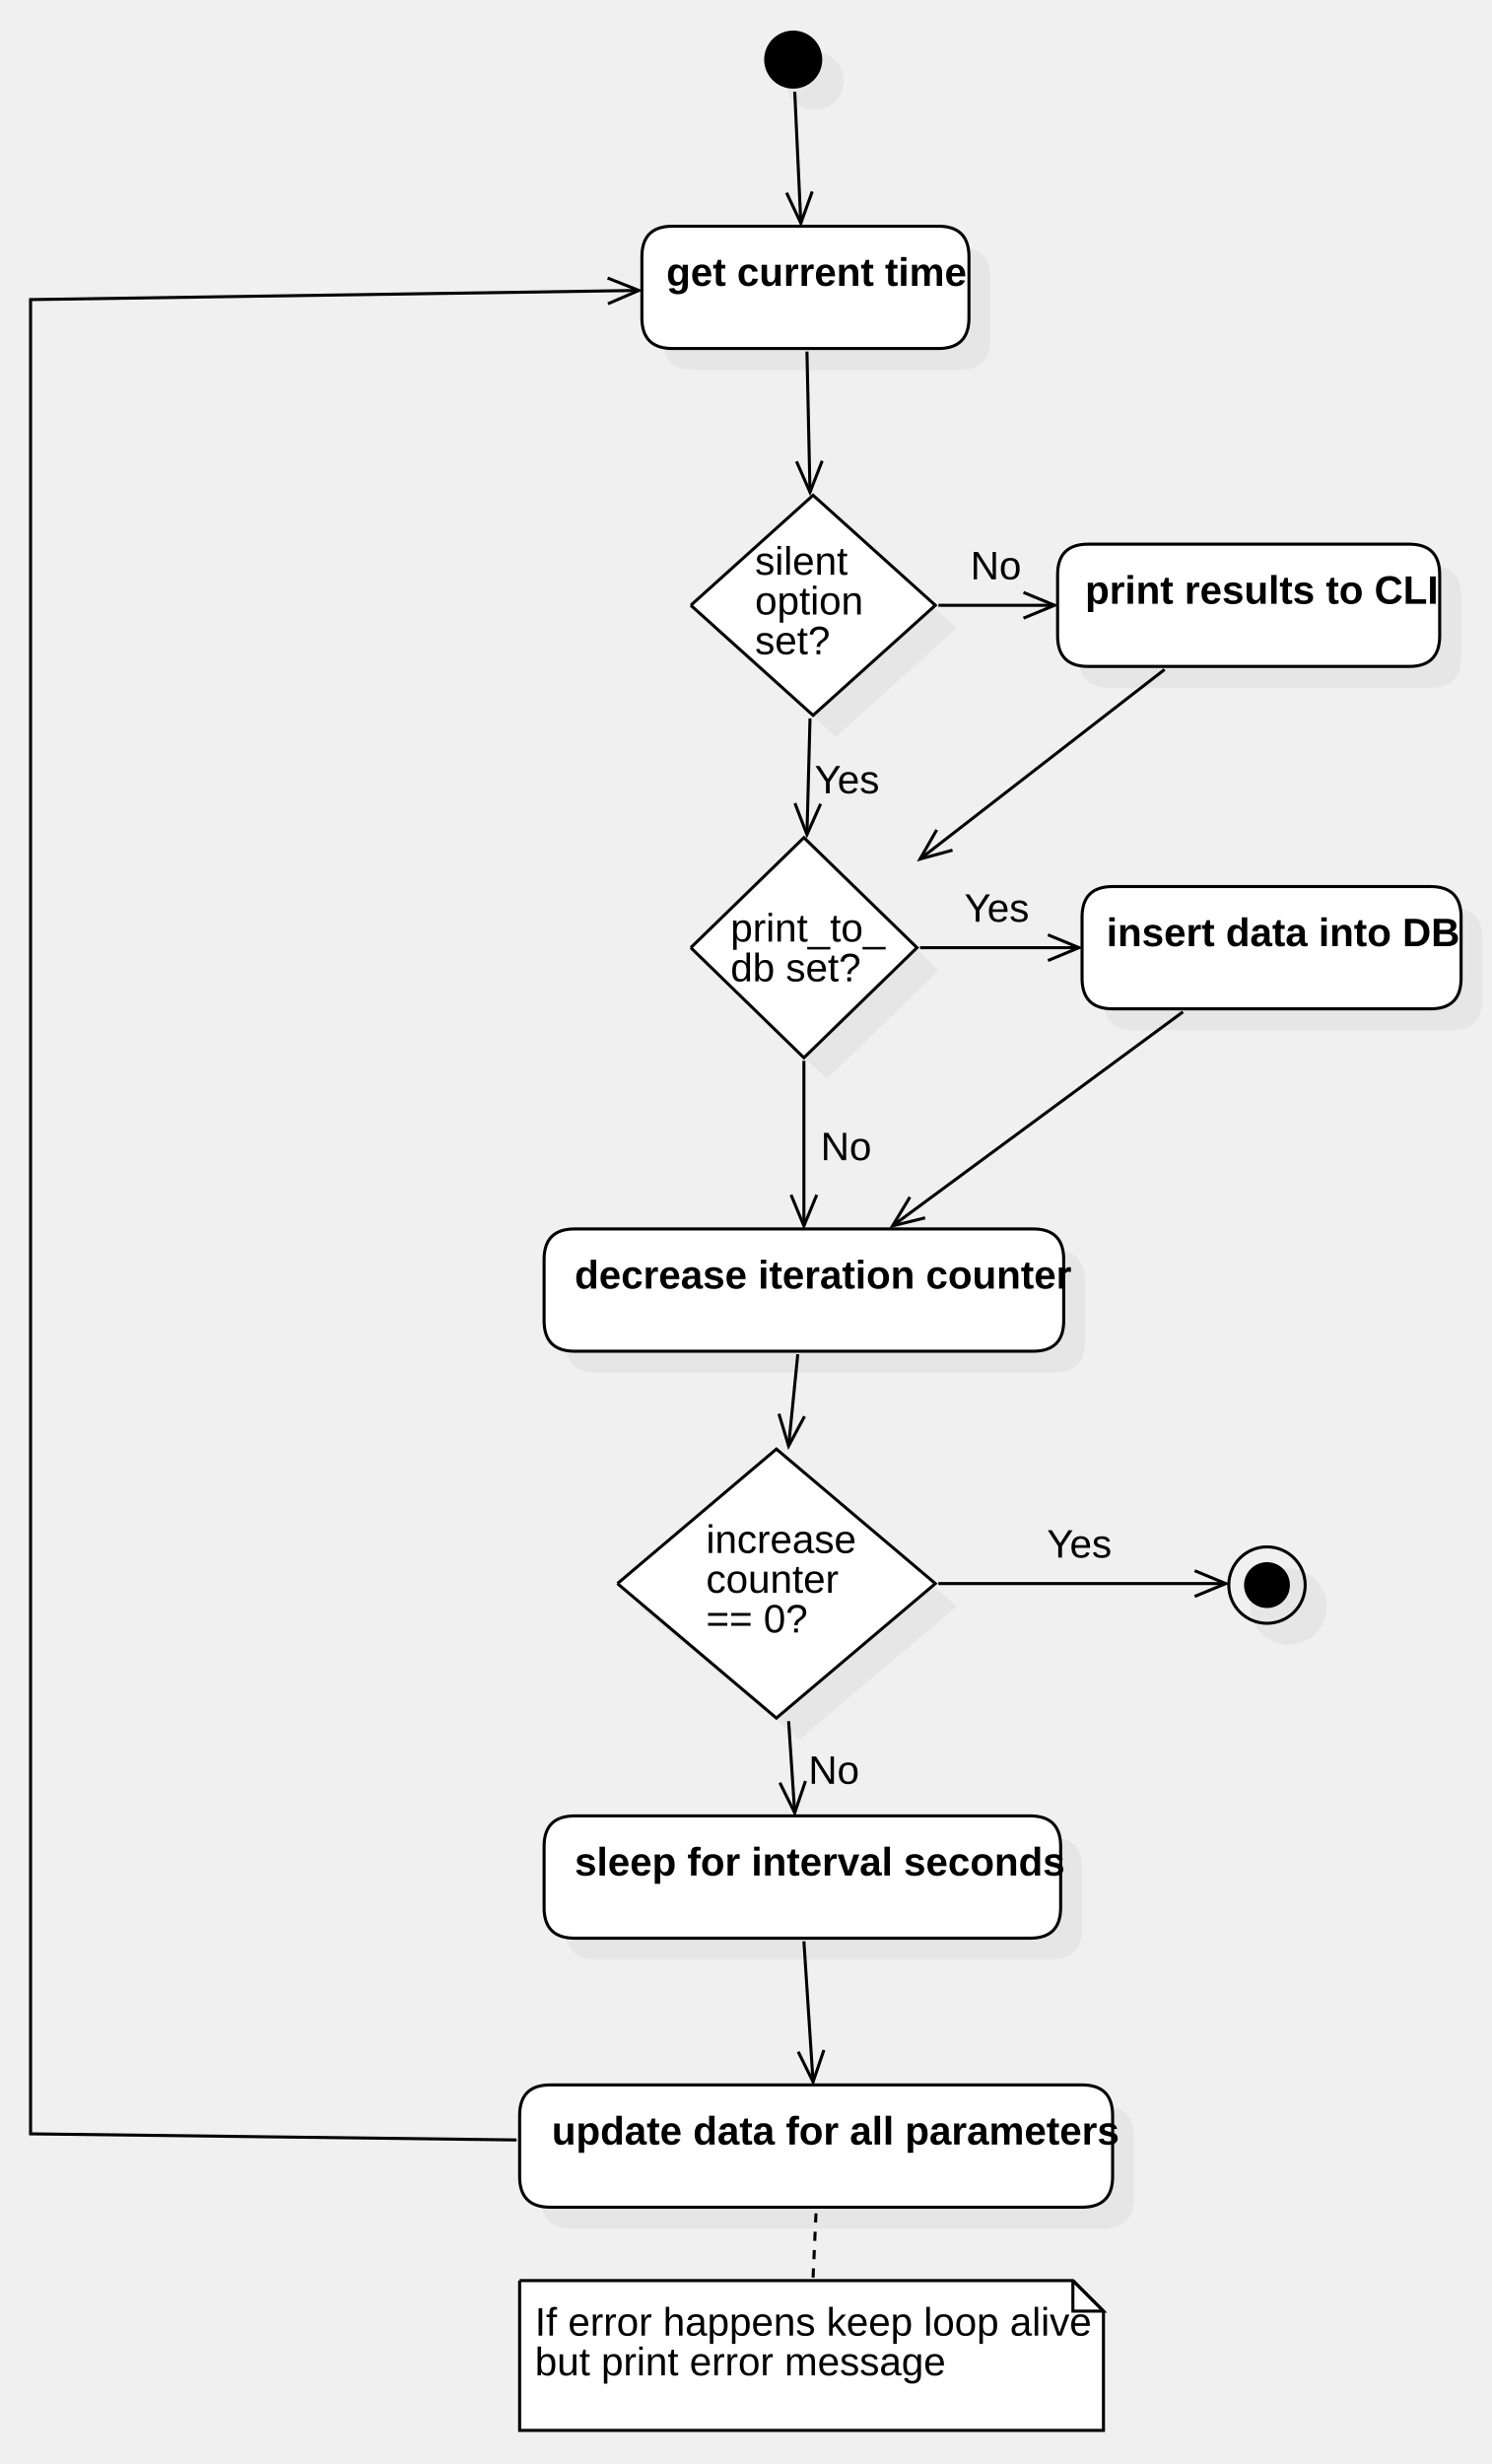
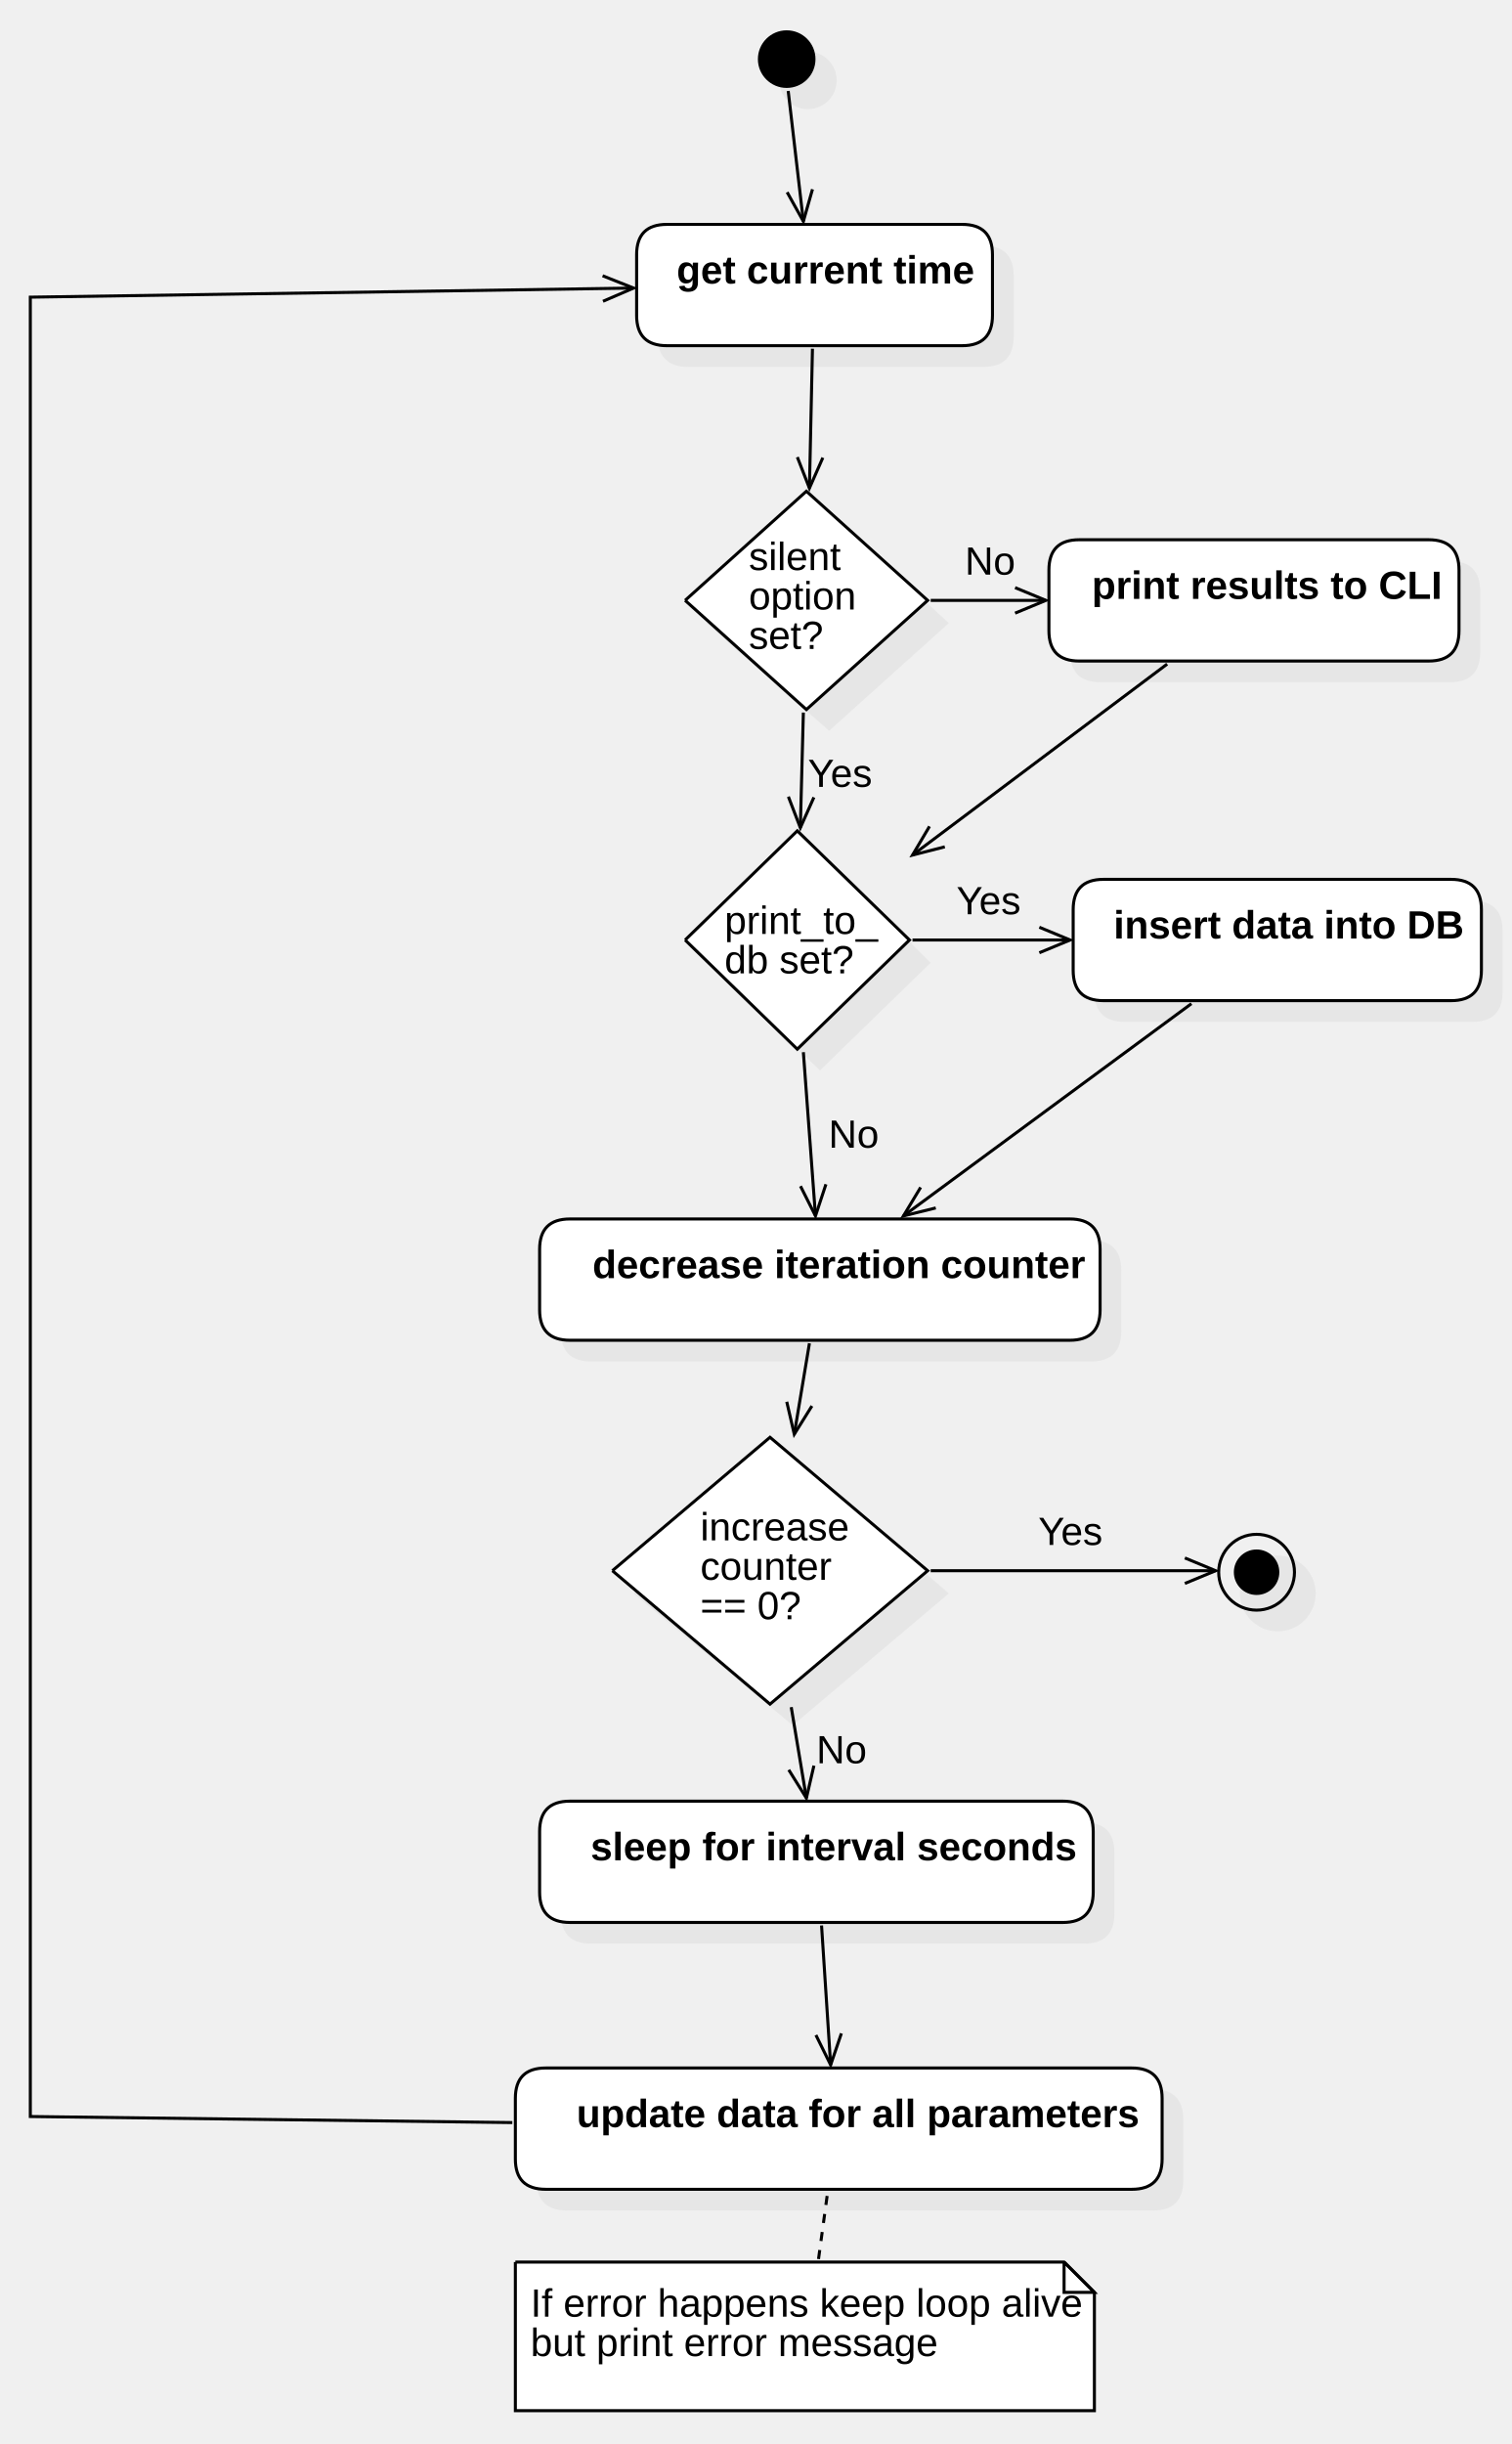
- <svg xmlns="http://www.w3.org/2000/svg" version="1.1" width="488" height="806">
+ <svg xmlns="http://www.w3.org/2000/svg" version="1.1" width="498.662" height="806">
  <defs />
  <g>
    <g transform="translate(-62,-78) scale(1,1)">
      <path fill="#C0C0C0" stroke="none" d="M 319 104.5 C 319 99.253 323.253 95 328.5 95 C 333.747 95 338 99.253 338 104.5 C 338 109.747 333.747 114 328.5 114 C 323.253 114 319 109.747 319 104.5 Z" opacity="0.2" />
    </g>
    <g transform="translate(-62,-78) scale(1,1)">
      <path fill="#000000" stroke="none" d="M 312 97.5 C 312 92.253 316.253 88 321.5 88 C 326.747 88 331 92.253 331 97.5 C 331 102.747 326.747 107 321.5 107 C 316.253 107 312 102.747 312 97.5 Z" />
    </g>
    <g transform="translate(-62,-78) scale(1,1)">
-       <path fill="#C0C0C0" stroke="none" d="M 289 159 L 376 159 Q 386 159 386 169 L 386 189 Q 386 199 376 199 L 289 199 Q 279 199 279 189 L 279 169 Q 279 159 289 159 Z" opacity="0.2" />
-     </g>
-     <g transform="translate(-62,-78) scale(1,1)">
-       <path fill="#ffffff" stroke="none" d="M 282 152 L 369 152 Q 379 152 379 162 L 379 182 Q 379 192 369 192 L 282 192 Q 272 192 272 182 L 272 162 Q 272 152 282 152 Z" />
-     </g>
-     <g transform="translate(-62,-78) scale(1,1)">
-       <path fill="none" stroke="#000000" d="M 282 152 L 369 152 Q 379 152 379 162 L 379 182 Q 379 192 369 192 L 282 192 Q 272 192 272 182 L 272 162 Q 272 152 282 152 Z" stroke-miterlimit="10" />
-     </g>
-     <g transform="translate(-62,-78) scale(1,1)">
-       <g>
-         <path fill="none" stroke="none" />
-         <text fill="#000000" stroke="none" font-family="Arial" font-size="13px" font-style="normal" font-weight="bold" text-decoration="none" x="280" y="171.5">get current time</text>
+       <path fill="#C0C0C0" stroke="none" d="M 289 159 L 386.38 159 Q 396.38 159 396.38 169 L 396.38 189 Q 396.38 199 386.38 199 L 289 199 Q 279 199 279 189 L 279 169 Q 279 159 289 159 Z" opacity="0.2" />
+     </g>
+     <g transform="translate(-62,-78) scale(1,1)">
+       <path fill="#ffffff" stroke="none" d="M 282 152 L 379.38 152 Q 389.38 152 389.38 162 L 389.38 182 Q 389.38 192 379.38 192 L 282 192 Q 272 192 272 182 L 272 162 Q 272 152 282 152 Z" />
+     </g>
+     <g transform="translate(-62,-78) scale(1,1)">
+       <path fill="none" stroke="#000000" d="M 282 152 L 379.38 152 Q 389.38 152 389.38 162 L 389.38 182 Q 389.38 192 379.38 192 L 282 192 Q 272 192 272 182 L 272 162 Q 272 152 282 152 Z" stroke-miterlimit="10" />
+     </g>
+     <g transform="translate(-62,-78) scale(1,1)">
+       <g>
+         <path fill="none" stroke="none" />
+         <text fill="#000000" stroke="none" font-family="Arial" font-size="13px" font-style="normal" font-weight="bold" text-decoration="none" x="285.19" y="171.5">get current time</text>
      </g>
    </g>
    <g transform="translate(-62,-78) scale(1,1)">
      <path fill="#C0C0C0" stroke="none" d="M 295 283.5 L 335.5 247 L 375 283.5 L 335.5 319 L 295 283.5" opacity="0.2" />
    </g>
    <g transform="translate(-62,-78) scale(1,1)">
      <path fill="#ffffff" stroke="none" d="M 288 276 L 328 240 L 368 276 L 328 312 L 288 276" />
    </g>
    <g transform="translate(-62,-78) scale(1,1)">
      <path fill="none" stroke="#000000" d="M 288 276 L 328 240 L 368 276 L 328 312 L 288 276 L 288 276" stroke-miterlimit="10" />
    </g>
    <g transform="translate(-62,-78) scale(1,1)">
      <path fill="#C0C0C0" stroke="none" d="M 295 395.5 L 332.5 359 L 369 395.5 L 332.5 431 L 295 395.5" opacity="0.2" />
    </g>
    <g transform="translate(-62,-78) scale(1,1)">
      <path fill="#ffffff" stroke="none" d="M 288 388 L 325 352 L 362 388 L 325 424 L 288 388" />
    </g>
    <g transform="translate(-62,-78) scale(1,1)">
      <path fill="none" stroke="#000000" d="M 288 388 L 325 352 L 362 388 L 325 424 L 288 388 L 288 388" stroke-miterlimit="10" />
    </g>
    <g transform="translate(-62,-78) scale(1,1)">
-       <path fill="#C0C0C0" stroke="none" d="M 425 263 L 530 263 Q 540 263 540 273 L 540 293 Q 540 303 530 303 L 425 303 Q 415 303 415 293 L 415 273 Q 415 263 425 263 Z" opacity="0.2" />
-     </g>
-     <g transform="translate(-62,-78) scale(1,1)">
-       <path fill="#ffffff" stroke="none" d="M 418 256 L 523 256 Q 533 256 533 266 L 533 286 Q 533 296 523 296 L 418 296 Q 408 296 408 286 L 408 266 Q 408 256 418 256 Z" />
-     </g>
-     <g transform="translate(-62,-78) scale(1,1)">
-       <path fill="none" stroke="#000000" d="M 418 256 L 523 256 Q 533 256 533 266 L 533 286 Q 533 296 523 296 L 418 296 Q 408 296 408 286 L 408 266 Q 408 256 418 256 Z" stroke-miterlimit="10" />
-     </g>
-     <g transform="translate(-62,-78) scale(1,1)">
-       <g>
-         <path fill="none" stroke="none" />
-         <text fill="#000000" stroke="none" font-family="Arial" font-size="13px" font-style="normal" font-weight="bold" text-decoration="none" x="417" y="275.5">print results to CLI</text>
-       </g>
-     </g>
-     <g transform="translate(-62,-78) scale(1,1)">
-       <path fill="#C0C0C0" stroke="none" d="M 433 375 L 537 375 Q 547 375 547 385 L 547 405 Q 547 415 537 415 L 433 415 Q 423 415 423 405 L 423 385 Q 423 375 433 375 Z" opacity="0.2" />
-     </g>
-     <g transform="translate(-62,-78) scale(1,1)">
-       <path fill="#ffffff" stroke="none" d="M 426 368 L 530 368 Q 540 368 540 378 L 540 398 Q 540 408 530 408 L 426 408 Q 416 408 416 398 L 416 378 Q 416 368 426 368 Z" />
-     </g>
-     <g transform="translate(-62,-78) scale(1,1)">
-       <path fill="none" stroke="#000000" d="M 426 368 L 530 368 Q 540 368 540 378 L 540 398 Q 540 408 530 408 L 426 408 Q 416 408 416 398 L 416 378 Q 416 368 426 368 Z" stroke-miterlimit="10" />
-     </g>
-     <g transform="translate(-62,-78) scale(1,1)">
-       <g>
-         <path fill="none" stroke="none" />
-         <text fill="#000000" stroke="none" font-family="Arial" font-size="13px" font-style="normal" font-weight="bold" text-decoration="none" x="424" y="387.5">insert data into DB</text>
-       </g>
-     </g>
-     <g transform="translate(-62,-78) scale(1,1)">
-       <path fill="none" stroke="#000000" d="M 322 108 L 324 151" stroke-miterlimit="10" />
-     </g>
-     <g transform="translate(-62,-78) scale(1,1)">
-       <path fill="none" stroke="#000000" d="M 319.323 141.044 L 324 151 L 327.733 140.653" stroke-miterlimit="10" />
-     </g>
-     <g transform="translate(-62,-78) scale(1,1)">
-       <path fill="none" stroke="#000000" d="M 326 193 L 327 239" stroke-miterlimit="10" />
-     </g>
-     <g transform="translate(-62,-78) scale(1,1)">
-       <path fill="none" stroke="#000000" d="M 322.571 228.931 L 327 239 L 330.988 228.748" stroke-miterlimit="10" />
+       <path fill="#C0C0C0" stroke="none" d="M 425 263 L 540.271 263 Q 550.271 263 550.271 273 L 550.271 293 Q 550.271 303 540.271 303 L 425 303 Q 415 303 415 293 L 415 273 Q 415 263 425 263 Z" opacity="0.2" />
+     </g>
+     <g transform="translate(-62,-78) scale(1,1)">
+       <path fill="#ffffff" stroke="none" d="M 418 256 L 533.271 256 Q 543.271 256 543.271 266 L 543.271 286 Q 543.271 296 533.271 296 L 418 296 Q 408 296 408 286 L 408 266 Q 408 256 418 256 Z" />
+     </g>
+     <g transform="translate(-62,-78) scale(1,1)">
+       <path fill="none" stroke="#000000" d="M 418 256 L 533.271 256 Q 543.271 256 543.271 266 L 543.271 286 Q 543.271 296 533.271 296 L 418 296 Q 408 296 408 286 L 408 266 Q 408 256 418 256 Z" stroke-miterlimit="10" />
+     </g>
+     <g transform="translate(-62,-78) scale(1,1)">
+       <g>
+         <path fill="none" stroke="none" />
+         <text fill="#000000" stroke="none" font-family="Arial" font-size="13px" font-style="normal" font-weight="bold" text-decoration="none" x="422.136" y="275.5">print results to CLI</text>
+       </g>
+     </g>
+     <g transform="translate(-62,-78) scale(1,1)">
+       <path fill="#C0C0C0" stroke="none" d="M 433 375 L 547.662 375 Q 557.662 375 557.662 385 L 557.662 405 Q 557.662 415 547.662 415 L 433 415 Q 423 415 423 405 L 423 385 Q 423 375 433 375 Z" opacity="0.2" />
+     </g>
+     <g transform="translate(-62,-78) scale(1,1)">
+       <path fill="#ffffff" stroke="none" d="M 426 368 L 540.662 368 Q 550.662 368 550.662 378 L 550.662 398 Q 550.662 408 540.662 408 L 426 408 Q 416 408 416 398 L 416 378 Q 416 368 426 368 Z" />
+     </g>
+     <g transform="translate(-62,-78) scale(1,1)">
+       <path fill="none" stroke="#000000" d="M 426 368 L 540.662 368 Q 550.662 368 550.662 378 L 550.662 398 Q 550.662 408 540.662 408 L 426 408 Q 416 408 416 398 L 416 378 Q 416 368 426 368 Z" stroke-miterlimit="10" />
+     </g>
+     <g transform="translate(-62,-78) scale(1,1)">
+       <g>
+         <path fill="none" stroke="none" />
+         <text fill="#000000" stroke="none" font-family="Arial" font-size="13px" font-style="normal" font-weight="bold" text-decoration="none" x="429.331" y="387.5">insert data into DB</text>
+       </g>
+     </g>
+     <g transform="translate(-62,-78) scale(1,1)">
+       <path fill="none" stroke="#000000" d="M 322 108 L 327 151" stroke-miterlimit="10" />
+     </g>
+     <g transform="translate(-62,-78) scale(1,1)">
+       <path fill="none" stroke="#000000" d="M 321.645 141.392 L 327 151 L 330.008 140.419" stroke-miterlimit="10" />
+     </g>
+     <g transform="translate(-62,-78) scale(1,1)">
+       <path fill="none" stroke="#000000" d="M 330 193 L 329 239" stroke-miterlimit="10" />
+     </g>
+     <g transform="translate(-62,-78) scale(1,1)">
+       <path fill="none" stroke="#000000" d="M 325.012 228.748 L 329 239 L 333.429 228.931" stroke-miterlimit="10" />
    </g>
    <g transform="translate(-62,-78) scale(1,1)">
      <path fill="none" stroke="#000000" d="M 369 276 L 407 276" stroke-miterlimit="10" />
    </g>
    <g transform="translate(-62,-78) scale(1,1)">
      <path fill="none" stroke="#000000" d="M 396.837 280.21 L 407 276 L 396.837 271.79" stroke-miterlimit="10" />
    </g>
    <g transform="translate(-62,-78) scale(1,1)">
      <g>
        <path fill="none" stroke="none" />
-         <text fill="#000000" stroke="none" font-family="Arial" font-size="13px" font-style="normal" font-weight="normal" text-decoration="none" x="379.5" y="267.5">No</text>
+         <text fill="#000000" stroke="none" font-family="Arial" font-size="13px" font-style="normal" font-weight="normal" text-decoration="none" x="380.295" y="267.5">No</text>
      </g>
    </g>
    <g transform="translate(-62,-78) scale(1,1)">
      <path fill="none" stroke="#000000" d="M 327 313 L 326 351" stroke-miterlimit="10" />
    </g>
    <g transform="translate(-62,-78) scale(1,1)">
      <path fill="none" stroke="#000000" d="M 322.059 340.73 L 326 351 L 330.475 340.952" stroke-miterlimit="10" />
    </g>
    <g transform="translate(-62,-78) scale(1,1)">
      <g>
        <path fill="none" stroke="none" />
        <text fill="#000000" stroke="none" font-family="Arial" font-size="13px" font-style="normal" font-weight="normal" text-decoration="none" x="328.5" y="337.5">Yes</text>
      </g>
    </g>
    <g transform="translate(-62,-78) scale(1,1)">
      <path fill="none" stroke="#000000" d="M 363 388 L 415 388" stroke-miterlimit="10" />
    </g>
    <g transform="translate(-62,-78) scale(1,1)">
      <path fill="none" stroke="#000000" d="M 404.837 392.21 L 415 388 L 404.837 383.79" stroke-miterlimit="10" />
    </g>
    <g transform="translate(-62,-78) scale(1,1)">
      <g>
        <path fill="none" stroke="none" />
        <text fill="#000000" stroke="none" font-family="Arial" font-size="13px" font-style="normal" font-weight="normal" text-decoration="none" x="377.5" y="379.5">Yes</text>
      </g>
    </g>
    <g transform="translate(-62,-78) scale(1,1)">
      <g>
        <path fill="none" stroke="none" />
        <text fill="#000000" stroke="none" font-family="Arial" font-size="13px" font-style="normal" font-weight="normal" text-decoration="none" x="309" y="266">silent</text>
        <text fill="#000000" stroke="none" font-family="Arial" font-size="13px" font-style="normal" font-weight="normal" text-decoration="none" x="309" y="279">option</text>
        <text fill="#000000" stroke="none" font-family="Arial" font-size="13px" font-style="normal" font-weight="normal" text-decoration="none" x="309" y="292">set?</text>
      </g>
    </g>
    <g transform="translate(-62,-78) scale(1,1)">
      <g>
        <path fill="none" stroke="none" />
        <text fill="#000000" stroke="none" font-family="Arial" font-size="13px" font-style="normal" font-weight="normal" text-decoration="none" x="301" y="386">print_to_</text>
        <text fill="#000000" stroke="none" font-family="Arial" font-size="13px" font-style="normal" font-weight="normal" text-decoration="none" x="301" y="399">db set?</text>
      </g>
    </g>
    <g transform="translate(-62,-78) scale(1,1)">
-       <path fill="#C0C0C0" stroke="none" d="M 257 487 L 407 487 Q 417 487 417 497 L 417 517 Q 417 527 407 527 L 257 527 Q 247 527 247 517 L 247 497 Q 247 487 257 487 Z" opacity="0.2" />
-     </g>
-     <g transform="translate(-62,-78) scale(1,1)">
-       <path fill="#ffffff" stroke="none" d="M 250 480 L 400 480 Q 410 480 410 490 L 410 510 Q 410 520 400 520 L 250 520 Q 240 520 240 510 L 240 490 Q 240 480 250 480 Z" />
-     </g>
-     <g transform="translate(-62,-78) scale(1,1)">
-       <path fill="none" stroke="#000000" d="M 250 480 L 400 480 Q 410 480 410 490 L 410 510 Q 410 520 400 520 L 250 520 Q 240 520 240 510 L 240 490 Q 240 480 250 480 Z" stroke-miterlimit="10" />
-     </g>
-     <g transform="translate(-62,-78) scale(1,1)">
-       <g>
-         <path fill="none" stroke="none" />
-         <text fill="#000000" stroke="none" font-family="Arial" font-size="13px" font-style="normal" font-weight="bold" text-decoration="none" x="250" y="499.5">decrease iteration counter</text>
-       </g>
-     </g>
-     <g transform="translate(-62,-78) scale(1,1)">
-       <path fill="none" stroke="#000000" d="M 325 425 L 325 479" stroke-miterlimit="10" />
-     </g>
-     <g transform="translate(-62,-78) scale(1,1)">
-       <path fill="none" stroke="#000000" d="M 320.79 468.837 L 325 479 L 329.21 468.837" stroke-miterlimit="10" />
-     </g>
-     <g transform="translate(-62,-78) scale(1,1)">
-       <g>
-         <path fill="none" stroke="none" />
-         <text fill="#000000" stroke="none" font-family="Arial" font-size="13px" font-style="normal" font-weight="normal" text-decoration="none" x="330.5" y="457.5">No</text>
-       </g>
-     </g>
-     <g transform="translate(-62,-78) scale(1,1)">
-       <path fill="none" stroke="#000000" d="M 449 409 L 354 479" stroke-miterlimit="10" />
-     </g>
-     <g transform="translate(-62,-78) scale(1,1)">
-       <path fill="none" stroke="#000000" d="M 359.684 469.583 L 354 479 L 364.679 476.36" stroke-miterlimit="10" />
-     </g>
-     <g transform="translate(-62,-78) scale(1,1)">
-       <path fill="none" stroke="#000000" d="M 443 297 L 363 359" stroke-miterlimit="10" />
-     </g>
-     <g transform="translate(-62,-78) scale(1,1)">
-       <path fill="none" stroke="#000000" d="M 368.454 349.447 L 363 359 L 373.611 356.102" stroke-miterlimit="10" />
+       <path fill="#C0C0C0" stroke="none" d="M 257 487 L 421.881 487 Q 431.881 487 431.881 497 L 431.881 517 Q 431.881 527 421.881 527 L 257 527 Q 247 527 247 517 L 247 497 Q 247 487 257 487 Z" opacity="0.2" />
+     </g>
+     <g transform="translate(-62,-78) scale(1,1)">
+       <path fill="#ffffff" stroke="none" d="M 250 480 L 414.881 480 Q 424.881 480 424.881 490 L 424.881 510 Q 424.881 520 414.881 520 L 250 520 Q 240 520 240 510 L 240 490 Q 240 480 250 480 Z" />
+     </g>
+     <g transform="translate(-62,-78) scale(1,1)">
+       <path fill="none" stroke="#000000" d="M 250 480 L 414.881 480 Q 424.881 480 424.881 490 L 424.881 510 Q 424.881 520 414.881 520 L 250 520 Q 240 520 240 510 L 240 490 Q 240 480 250 480 Z" stroke-miterlimit="10" />
+     </g>
+     <g transform="translate(-62,-78) scale(1,1)">
+       <g>
+         <path fill="none" stroke="none" />
+         <text fill="#000000" stroke="none" font-family="Arial" font-size="13px" font-style="normal" font-weight="bold" text-decoration="none" x="257.441" y="499.5">decrease iteration counter</text>
+       </g>
+     </g>
+     <g transform="translate(-62,-78) scale(1,1)">
+       <path fill="none" stroke="#000000" d="M 327 425 L 331 479" stroke-miterlimit="10" />
+     </g>
+     <g transform="translate(-62,-78) scale(1,1)">
+       <path fill="none" stroke="#000000" d="M 326.051 469.176 L 331 479 L 334.447 468.554" stroke-miterlimit="10" />
+     </g>
+     <g transform="translate(-62,-78) scale(1,1)">
+       <g>
+         <path fill="none" stroke="none" />
+         <text fill="#000000" stroke="none" font-family="Arial" font-size="13px" font-style="normal" font-weight="normal" text-decoration="none" x="335.295" y="456.5">No</text>
+       </g>
+     </g>
+     <g transform="translate(-62,-78) scale(1,1)">
+       <path fill="none" stroke="#000000" d="M 455 409 L 360 479" stroke-miterlimit="10" />
+     </g>
+     <g transform="translate(-62,-78) scale(1,1)">
+       <path fill="none" stroke="#000000" d="M 365.684 469.583 L 360 479 L 370.679 476.36" stroke-miterlimit="10" />
+     </g>
+     <g transform="translate(-62,-78) scale(1,1)">
+       <path fill="none" stroke="#000000" d="M 447 297 L 363 360" stroke-miterlimit="10" />
+     </g>
+     <g transform="translate(-62,-78) scale(1,1)">
+       <path fill="none" stroke="#000000" d="M 368.604 350.535 L 363 360 L 373.656 357.27" stroke-miterlimit="10" />
    </g>
    <g transform="translate(-62,-78) scale(1,1)">
      <path fill="#C0C0C0" stroke="none" d="M 271 603.5 L 323.5 559 L 375 603.5 L 323.5 647 L 271 603.5" opacity="0.2" />
    </g>
    <g transform="translate(-62,-78) scale(1,1)">
      <path fill="#ffffff" stroke="none" d="M 264 596 L 316 552 L 368 596 L 316 640 L 264 596" />
    </g>
    <g transform="translate(-62,-78) scale(1,1)">
      <path fill="none" stroke="#000000" d="M 264 596 L 316 552 L 368 596 L 316 640 L 264 596 L 264 596" stroke-miterlimit="10" />
    </g>
    <g transform="translate(-62,-78) scale(1,1)">
      <g>
        <path fill="none" stroke="none" />
        <text fill="#000000" stroke="none" font-family="Arial" font-size="13px" font-style="normal" font-weight="normal" text-decoration="none" x="293" y="586">increase</text>
        <text fill="#000000" stroke="none" font-family="Arial" font-size="13px" font-style="normal" font-weight="normal" text-decoration="none" x="293" y="599">counter</text>
        <text fill="#000000" stroke="none" font-family="Arial" font-size="13px" font-style="normal" font-weight="normal" text-decoration="none" x="293" y="612">== 0?</text>
      </g>
    </g>
    <g transform="translate(-62,-78) scale(1,1)">
-       <path fill="none" stroke="#000000" d="M 323 521 L 320 551" stroke-miterlimit="10" />
-     </g>
-     <g transform="translate(-62,-78) scale(1,1)">
-       <path fill="none" stroke="#000000" d="M 316.823 540.469 L 320 551 L 325.2 541.307" stroke-miterlimit="10" />
+       <path fill="none" stroke="#000000" d="M 329 521 L 324 551" stroke-miterlimit="10" />
+     </g>
+     <g transform="translate(-62,-78) scale(1,1)">
+       <path fill="none" stroke="#000000" d="M 321.518 540.284 L 324 551 L 329.823 541.668" stroke-miterlimit="10" />
    </g>
    <g transform="translate(-62,-78) scale(1,1)">
      <path fill="#C0C0C0" stroke="none" d="M 471 603.5 C 471 596.596 476.596 591 483.5 591 C 490.404 591 496 596.596 496 603.5 C 496 610.404 490.404 616 483.5 616 C 476.596 616 471 610.404 471 603.5 Z" opacity="0.2" />
    </g>
    <g transform="translate(-62,-78) scale(1,1)">
      <path fill="none" stroke="#000000" d="M 464 596.5 C 464 589.596 469.596 584 476.5 584 C 483.404 584 489 589.596 489 596.5 C 489 603.404 483.404 609 476.5 609 C 469.596 609 464 603.404 464 596.5 Z" stroke-miterlimit="10" />
    </g>
    <g transform="translate(-62,-78) scale(1,1)">
      <path fill="#000000" stroke="none" d="M 469 596.5 C 469 592.358 472.358 589 476.5 589 C 480.642 589 484 592.358 484 596.5 C 484 600.642 480.642 604 476.5 604 C 472.358 604 469 600.642 469 596.5 Z" />
    </g>
    <g transform="translate(-62,-78) scale(1,1)">
      <path fill="none" stroke="#000000" d="M 369 596 L 463 596" stroke-miterlimit="10" />
    </g>
    <g transform="translate(-62,-78) scale(1,1)">
      <path fill="none" stroke="#000000" d="M 452.837 600.21 L 463 596 L 452.837 591.79" stroke-miterlimit="10" />
    </g>
    <g transform="translate(-62,-78) scale(1,1)">
      <g>
        <path fill="none" stroke="none" />
        <text fill="#000000" stroke="none" font-family="Arial" font-size="13px" font-style="normal" font-weight="normal" text-decoration="none" x="404.5" y="587.5">Yes</text>
      </g>
    </g>
    <g transform="translate(-62,-78) scale(1,1)">
-       <path fill="#C0C0C0" stroke="none" d="M 257 679 L 406 679 Q 416 679 416 689 L 416 709 Q 416 719 406 719 L 257 719 Q 247 719 247 709 L 247 689 Q 247 679 257 679 Z" opacity="0.2" />
-     </g>
-     <g transform="translate(-62,-78) scale(1,1)">
-       <path fill="#ffffff" stroke="none" d="M 250 672 L 399 672 Q 409 672 409 682 L 409 702 Q 409 712 399 712 L 250 712 Q 240 712 240 702 L 240 682 Q 240 672 250 672 Z" />
-     </g>
-     <g transform="translate(-62,-78) scale(1,1)">
-       <path fill="none" stroke="#000000" d="M 250 672 L 399 672 Q 409 672 409 682 L 409 702 Q 409 712 399 712 L 250 712 Q 240 712 240 702 L 240 682 Q 240 672 250 672 Z" stroke-miterlimit="10" />
-     </g>
-     <g transform="translate(-62,-78) scale(1,1)">
-       <g>
-         <path fill="none" stroke="none" />
-         <text fill="#000000" stroke="none" font-family="Arial" font-size="13px" font-style="normal" font-weight="bold" text-decoration="none" x="250" y="691.5">sleep for interval seconds</text>
-       </g>
-     </g>
-     <g transform="translate(-62,-78) scale(1,1)">
-       <path fill="none" stroke="#000000" d="M 320 641 L 322 671" stroke-miterlimit="10" />
-     </g>
-     <g transform="translate(-62,-78) scale(1,1)">
-       <path fill="none" stroke="#000000" d="M 317.124 661.14 L 322 671 L 325.524 660.58" stroke-miterlimit="10" />
-     </g>
-     <g transform="translate(-62,-78) scale(1,1)">
-       <g>
-         <path fill="none" stroke="none" />
-         <text fill="#000000" stroke="none" font-family="Arial" font-size="13px" font-style="normal" font-weight="normal" text-decoration="none" x="326.5" y="661.5">No</text>
-       </g>
-     </g>
-     <g transform="translate(-62,-78) scale(1,1)">
-       <path fill="#C0C0C0" stroke="none" d="M 249 767 L 423 767 Q 433 767 433 777 L 433 797 Q 433 807 423 807 L 249 807 Q 239 807 239 797 L 239 777 Q 239 767 249 767 Z" opacity="0.2" />
-     </g>
-     <g transform="translate(-62,-78) scale(1,1)">
-       <path fill="#ffffff" stroke="none" d="M 242 760 L 416 760 Q 426 760 426 770 L 426 790 Q 426 800 416 800 L 242 800 Q 232 800 232 790 L 232 770 Q 232 760 242 760 Z" />
-     </g>
-     <g transform="translate(-62,-78) scale(1,1)">
-       <path fill="none" stroke="#000000" d="M 242 760 L 416 760 Q 426 760 426 770 L 426 790 Q 426 800 416 800 L 242 800 Q 232 800 232 790 L 232 770 Q 232 760 242 760 Z" stroke-miterlimit="10" />
-     </g>
-     <g transform="translate(-62,-78) scale(1,1)">
-       <g>
-         <path fill="none" stroke="none" />
-         <text fill="#000000" stroke="none" font-family="Arial" font-size="13px" font-style="normal" font-weight="bold" text-decoration="none" x="242.5" y="779.5">update data for all parameters</text>
-       </g>
-     </g>
-     <g transform="translate(-62,-78) scale(1,1)">
-       <path fill="none" stroke="#000000" d="M 325 713 L 328 759" stroke-miterlimit="10" />
-     </g>
-     <g transform="translate(-62,-78) scale(1,1)">
-       <path fill="none" stroke="#000000" d="M 323.138 749.133 L 328 759 L 331.539 748.585" stroke-miterlimit="10" />
+       <path fill="#C0C0C0" stroke="none" d="M 257 679 L 419.612 679 Q 429.612 679 429.612 689 L 429.612 709 Q 429.612 719 419.612 719 L 257 719 Q 247 719 247 709 L 247 689 Q 247 679 257 679 Z" opacity="0.2" />
+     </g>
+     <g transform="translate(-62,-78) scale(1,1)">
+       <path fill="#ffffff" stroke="none" d="M 250 672 L 412.612 672 Q 422.612 672 422.612 682 L 422.612 702 Q 422.612 712 412.612 712 L 250 712 Q 240 712 240 702 L 240 682 Q 240 672 250 672 Z" />
+     </g>
+     <g transform="translate(-62,-78) scale(1,1)">
+       <path fill="none" stroke="#000000" d="M 250 672 L 412.612 672 Q 422.612 672 422.612 682 L 422.612 702 Q 422.612 712 412.612 712 L 250 712 Q 240 712 240 702 L 240 682 Q 240 672 250 672 Z" stroke-miterlimit="10" />
+     </g>
+     <g transform="translate(-62,-78) scale(1,1)">
+       <g>
+         <path fill="none" stroke="none" />
+         <text fill="#000000" stroke="none" font-family="Arial" font-size="13px" font-style="normal" font-weight="bold" text-decoration="none" x="256.806" y="691.5">sleep for interval seconds</text>
+       </g>
+     </g>
+     <g transform="translate(-62,-78) scale(1,1)">
+       <path fill="none" stroke="#000000" d="M 323 641 L 328 671" stroke-miterlimit="10" />
+     </g>
+     <g transform="translate(-62,-78) scale(1,1)">
+       <path fill="none" stroke="#000000" d="M 322.177 661.668 L 328 671 L 330.482 660.284" stroke-miterlimit="10" />
+     </g>
+     <g transform="translate(-62,-78) scale(1,1)">
+       <g>
+         <path fill="none" stroke="none" />
+         <text fill="#000000" stroke="none" font-family="Arial" font-size="13px" font-style="normal" font-weight="normal" text-decoration="none" x="331.295" y="659.5">No</text>
+       </g>
+     </g>
+     <g transform="translate(-62,-78) scale(1,1)">
+       <path fill="#C0C0C0" stroke="none" d="M 249 767 L 442.338 767 Q 452.338 767 452.338 777 L 452.338 797 Q 452.338 807 442.338 807 L 249 807 Q 239 807 239 797 L 239 777 Q 239 767 249 767 Z" opacity="0.2" />
+     </g>
+     <g transform="translate(-62,-78) scale(1,1)">
+       <path fill="#ffffff" stroke="none" d="M 242 760 L 435.338 760 Q 445.338 760 445.338 770 L 445.338 790 Q 445.338 800 435.338 800 L 242 800 Q 232 800 232 790 L 232 770 Q 232 760 242 760 Z" />
+     </g>
+     <g transform="translate(-62,-78) scale(1,1)">
+       <path fill="none" stroke="#000000" d="M 242 760 L 435.338 760 Q 445.338 760 445.338 770 L 445.338 790 Q 445.338 800 435.338 800 L 242 800 Q 232 800 232 790 L 232 770 Q 232 760 242 760 Z" stroke-miterlimit="10" />
+     </g>
+     <g transform="translate(-62,-78) scale(1,1)">
+       <g>
+         <path fill="none" stroke="none" />
+         <text fill="#000000" stroke="none" font-family="Arial" font-size="13px" font-style="normal" font-weight="bold" text-decoration="none" x="252.169" y="779.5">update data for all parameters</text>
+       </g>
+     </g>
+     <g transform="translate(-62,-78) scale(1,1)">
+       <path fill="none" stroke="#000000" d="M 333 713 L 336 759" stroke-miterlimit="10" />
+     </g>
+     <g transform="translate(-62,-78) scale(1,1)">
+       <path fill="none" stroke="#000000" d="M 331.138 749.133 L 336 759 L 339.539 748.585" stroke-miterlimit="10" />
    </g>
    <g transform="translate(-62,-78) scale(1,1)">
      <path fill="none" stroke="#000000" d="M 231 778 L 72 776 L 72 176 L 271 173" stroke-miterlimit="10" />
    </g>
    <g transform="translate(-62,-78) scale(1,1)">
      <path fill="none" stroke="#000000" d="M 260.902 177.362 L 271 173 L 260.775 168.944" stroke-miterlimit="10" />
    </g>
    <g transform="translate(-62,-78) scale(1,1)">
      <path fill="#ffffff" stroke="none" d="M 232 824 L 413 824 L 423 834 L 423 873 L 232 873 L 232 824" />
    </g>
    <g transform="translate(-62,-78) scale(1,1)">
      <path fill="none" stroke="#000000" d="M 232 824 L 413 824 L 423 834 L 423 873 L 232 873 L 232 824 L 232 824" stroke-miterlimit="10" />
    </g>
    <g transform="translate(-62,-78) scale(1,1)">
      <path fill="none" stroke="#000000" d="M 413 824 L 413 834 L 423 834 L 413 824" stroke-miterlimit="10" />
    </g>
    <g transform="translate(-62,-78) scale(1,1)">
      <g>
        <path fill="none" stroke="none" />
        <text fill="#000000" stroke="none" font-family="Arial" font-size="13px" font-style="normal" font-weight="normal" text-decoration="none" x="237" y="842">If error happens keep loop alive</text>
        <text fill="#000000" stroke="none" font-family="Arial" font-size="13px" font-style="normal" font-weight="normal" text-decoration="none" x="237" y="855">but print error message</text>
      </g>
    </g>
    <g transform="translate(-62,-78) scale(1,1)">
-       <path fill="none" stroke="#000000" d="M 328 823 L 329 801" stroke-miterlimit="10" stroke-dasharray="3" />
+       <path fill="none" stroke="#000000" d="M 332 823 L 335 801" stroke-miterlimit="10" stroke-dasharray="3" />
    </g>
  </g>
</svg>
